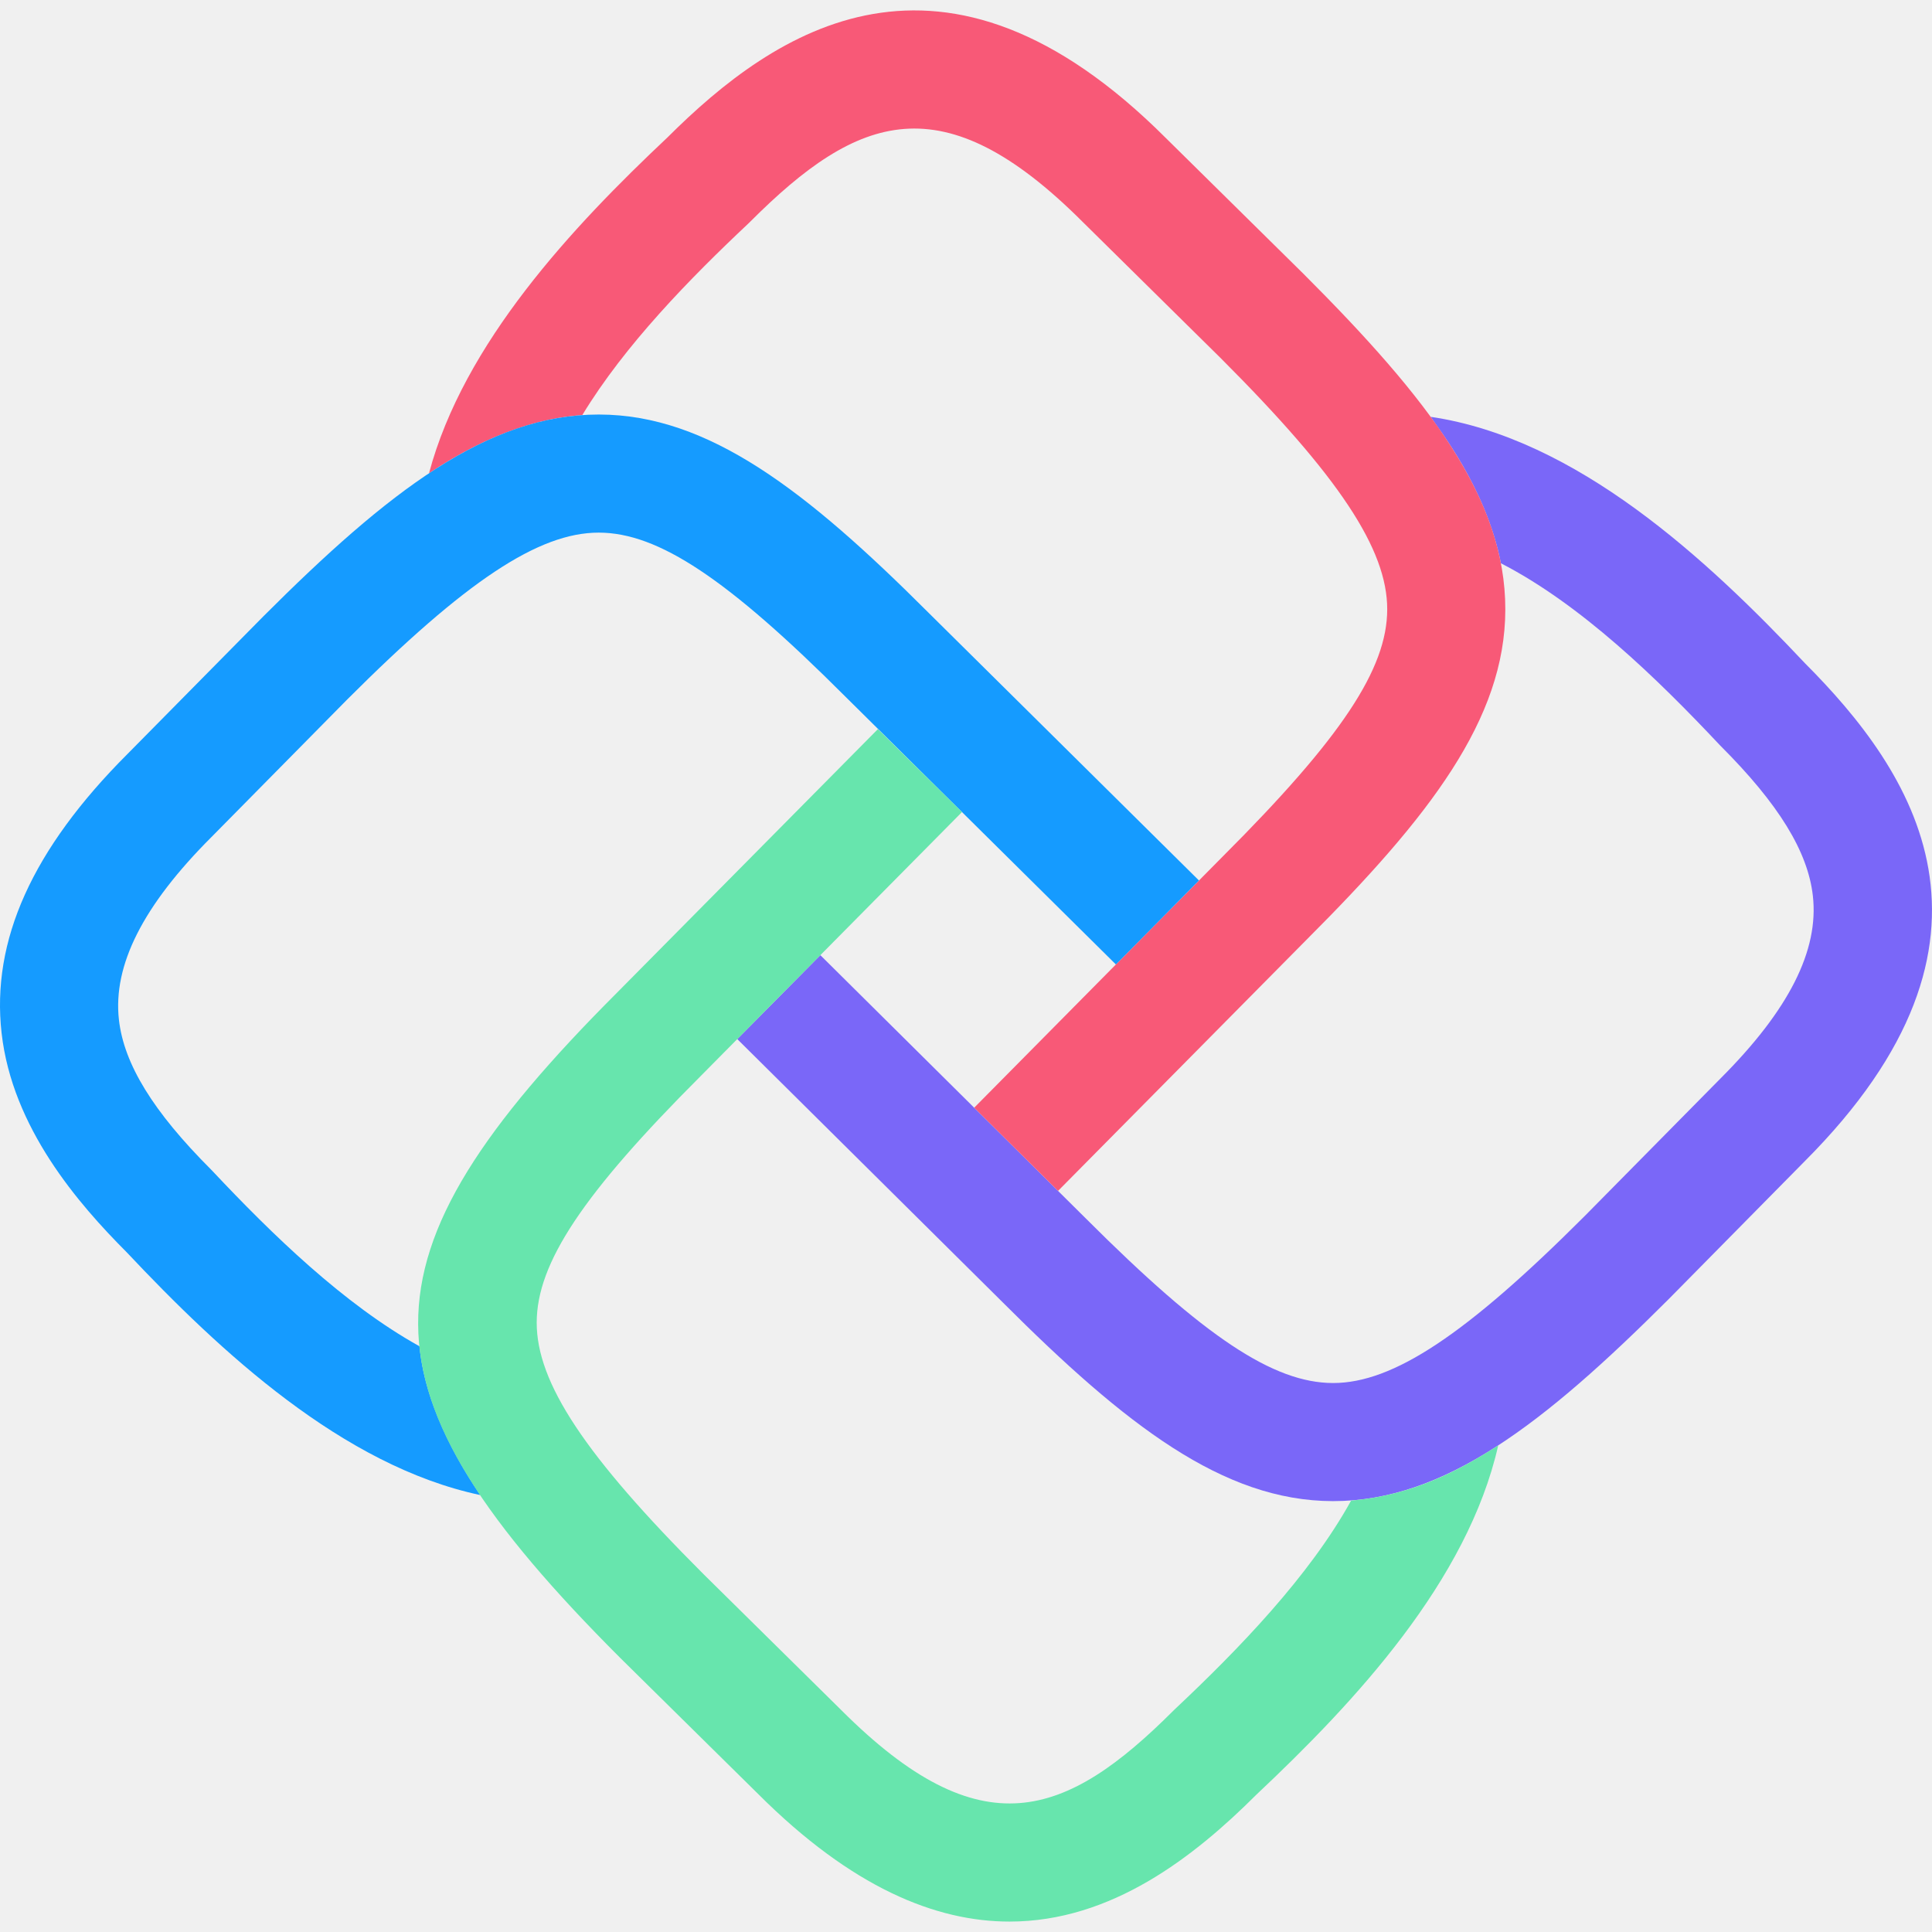
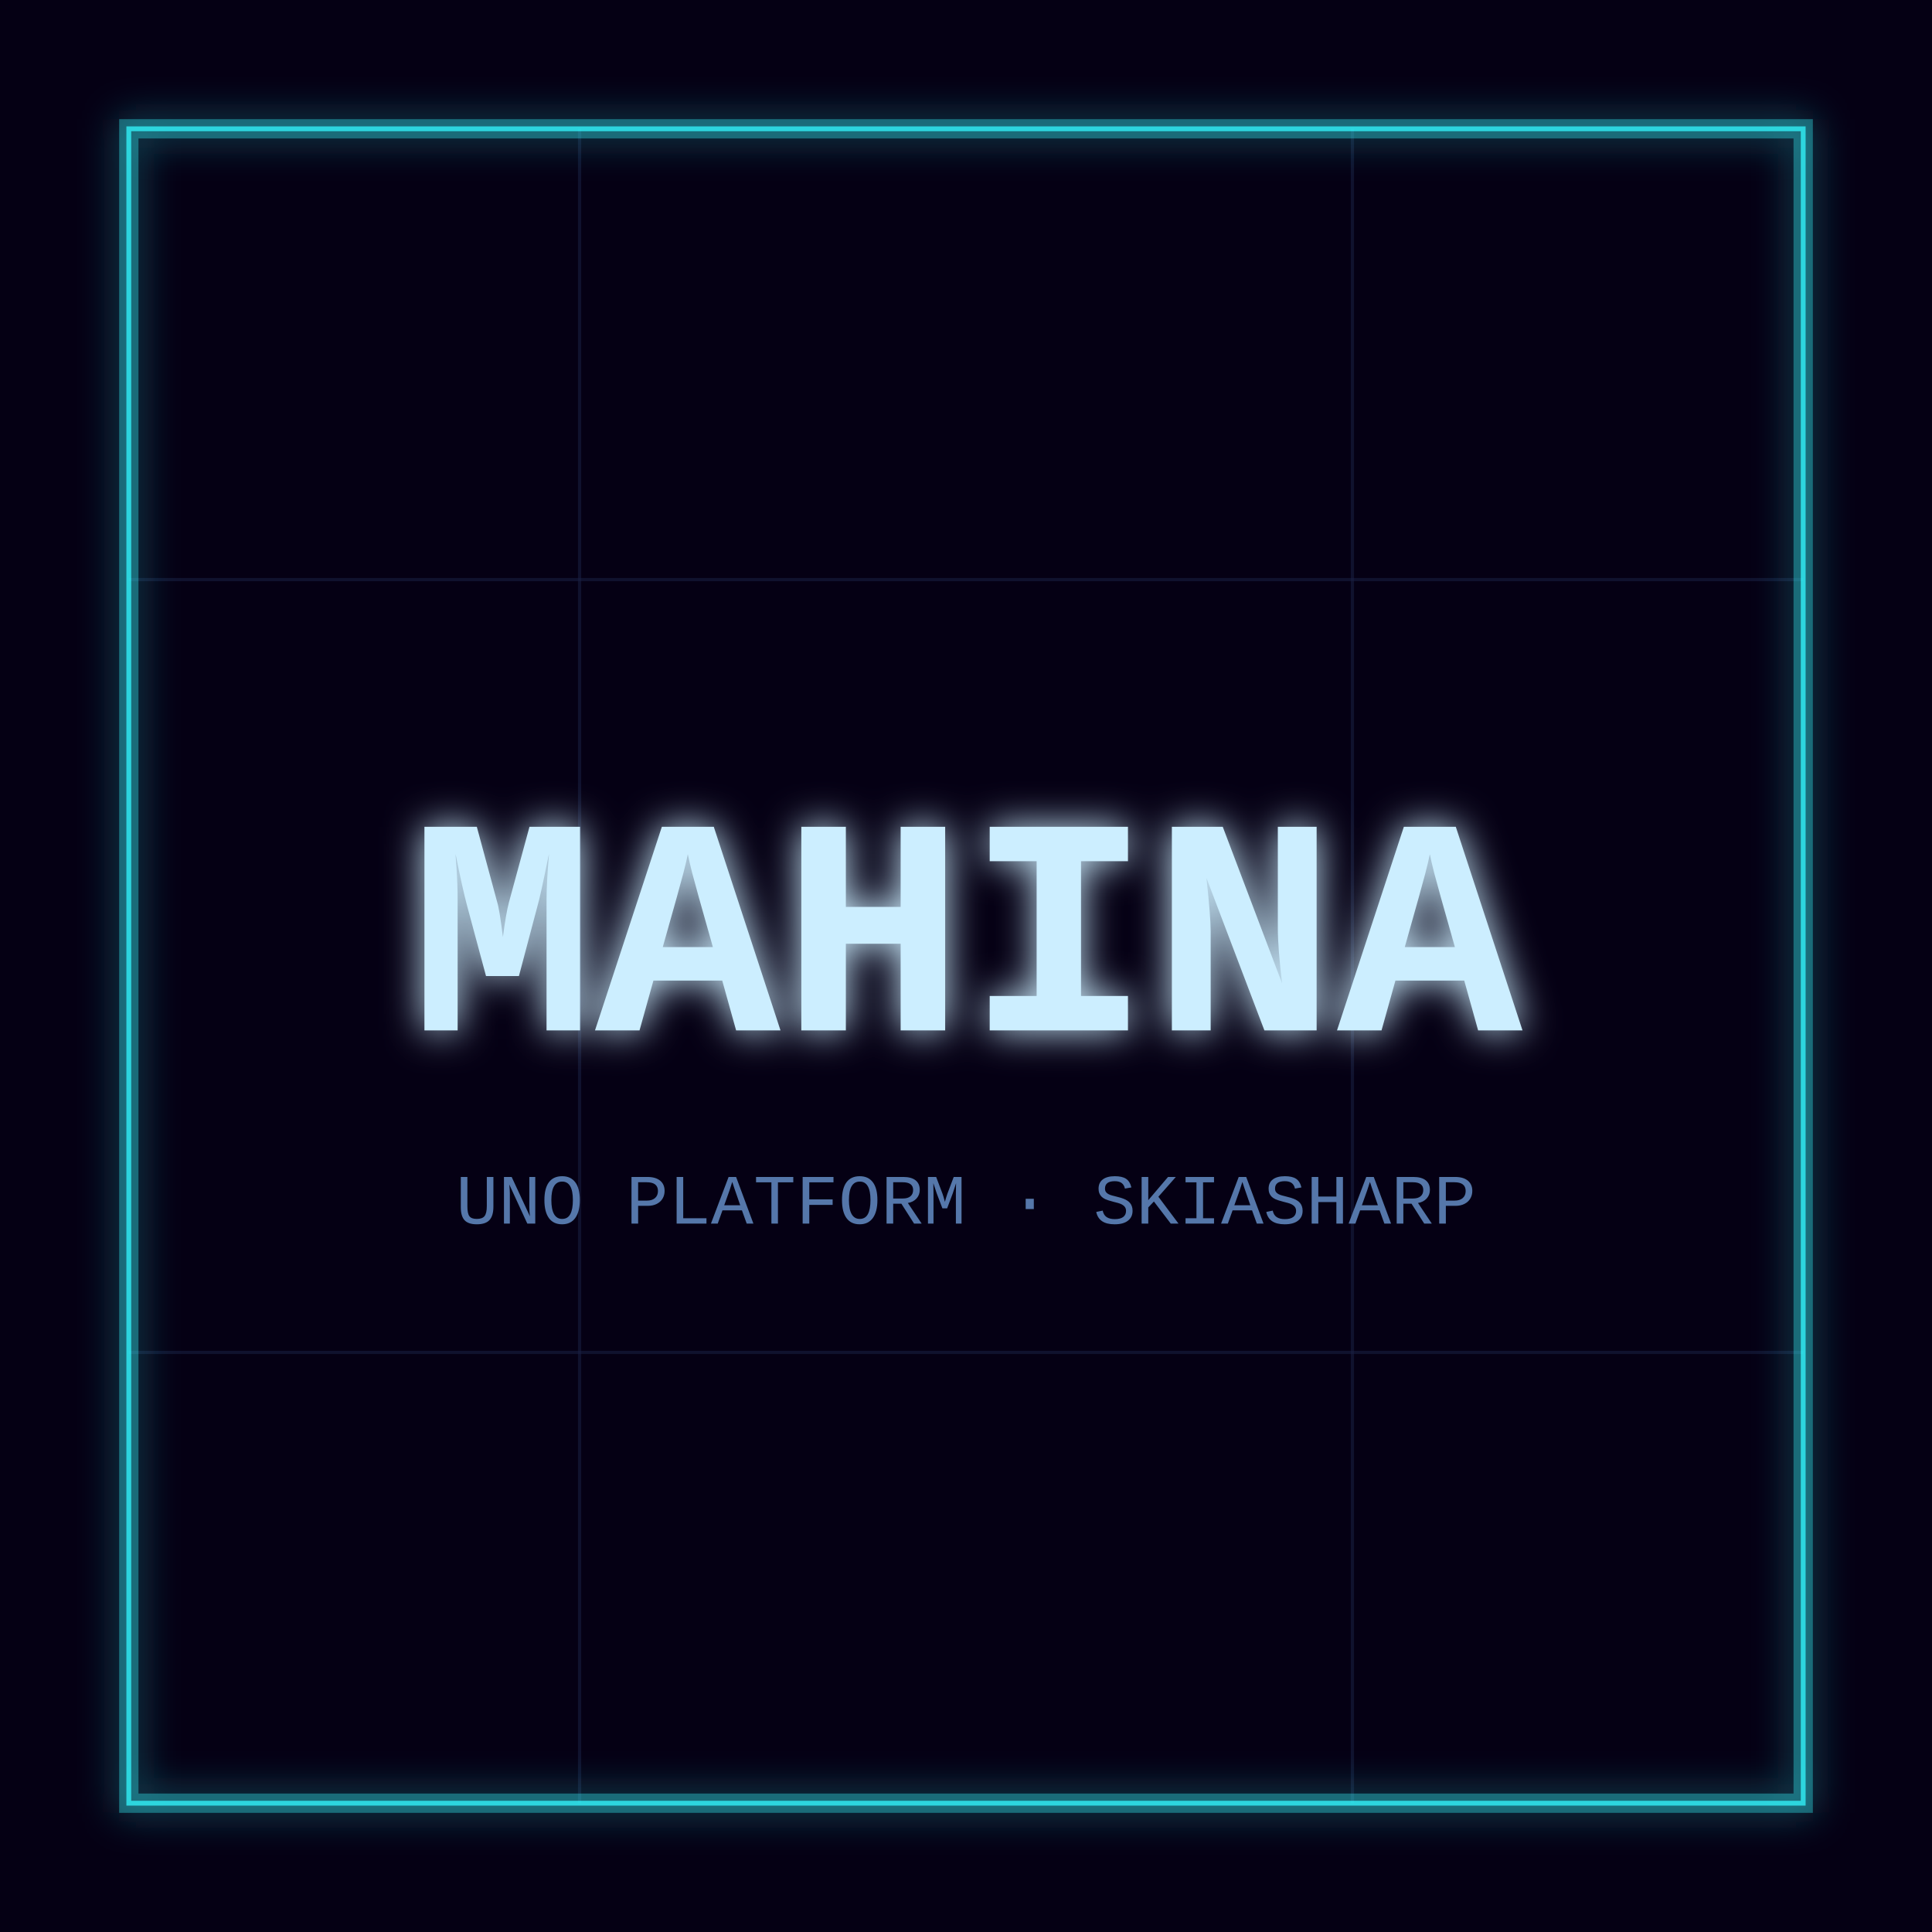
- <svg xmlns="http://www.w3.org/2000/svg" xmlns:xlink="http://www.w3.org/1999/xlink" width="450" height="450" viewBox="0 0 50.37 49.827" version="1.1" id="svg151">
-   <defs id="defs105">
-     <path id="aj28a0fd1a" d="M 1.738,0.156 3.927,2.323 2.347,3.919 0.101,1.81 Z" />
-     <path id="fdje57jgic" d="M 2.201,0.066 3.855,1.703 1.69,3.894 0.093,2.311 Z" />
-     <path id="6bg72xwlze" d="M 2.398,0.044 3.994,1.624 1.886,3.869 0.232,2.232 Z" />
-     <path id="eaqjnja8wg" d="M 1.736,0.023 3.981,2.132 2.344,3.786 0.156,1.619 Z" />
+ <svg xmlns="http://www.w3.org/2000/svg" viewBox="0 0 600 600" width="600" height="600">
+   <defs>
+     <filter id="glow" x="-50%" y="-50%" width="200%" height="200%">
+       <feGaussianBlur stdDeviation="6" result="blur" />
+       <feMerge>
+         <feMergeNode in="blur" />
+         <feMergeNode in="SourceGraphic" />
+       </feMerge>
+     </filter>
  </defs>
-   <g fill="none" fill-rule="evenodd" id="g149" transform="translate(-2.9304427e-4,-1.6465461e-4)">
-     <g id="g147">
-       <g id="g145">
-         <path fill="#7a67f8" d="M 34.758,38.865 H 34.746 C 31.892,38.86 29.342,36.882 26.152,33.692 l -6.93,-6.873 2.166,-2.188 6.937,6.88 c 3.075,3.074 4.876,4.272 6.427,4.275 h 0.005 c 1.567,0 3.467,-1.262 6.558,-4.353 l 3.541,-3.587 c 1.784,-1.784 2.57,-3.34 2.408,-4.762 -0.13,-1.156 -0.894,-2.397 -2.401,-3.904 L 44.83,19.146 C 43.202,17.414 41.211,15.483 39.131,14.414 38.745,12.437 37.48,10.881 37.3,10.596 c 3.803,0.559 7.197,3.703 9.758,6.424 2.788,2.794 5.803,7.176 -0.018,12.996 l -3.54,3.588 c -3.251,3.25 -5.844,5.261 -8.742,5.261" id="path107" />
-         <path fill="#f85977" d="m 25.399,28.608 6.492,-6.562 c 3.076,-3.076 4.274,-4.877 4.276,-6.428 0.004,-1.567 -1.257,-3.469 -4.352,-6.563 L 28.228,5.515 C 24.58,1.867 22.369,2.699 19.561,5.507 L 19.528,5.54 c -1.54,1.448 -3.237,3.182 -4.346,5.01 -1.031,0.073 -2.361,0.424 -3.997,1.518 0.906,-3.397 3.737,-6.422 6.216,-8.755 2.794,-2.789 7.177,-5.804 12.997,0.017 l 3.588,3.54 c 3.255,3.256 5.266,5.851 5.26,8.754 -0.005,2.854 -1.982,5.404 -5.172,8.594 l -6.489,6.559 z" id="path109" />
-         <path fill="#159bff" d="M 12.522,38.707 C 8.939,37.946 5.746,34.972 3.308,32.382 2.035,31.106 0.321,29.13 0.042,26.663 c -0.274,-2.414 0.8,-4.795 3.283,-7.278 l 3.542,-3.588 c 3.25,-3.25 5.843,-5.261 8.74,-5.261 h 0.013 c 2.854,0.005 5.404,1.983 8.593,5.172 l 7.046,6.976 -2.165,2.19 -7.053,-6.983 c -3.076,-3.076 -4.876,-4.273 -6.427,-4.276 h -0.006 c -1.566,0 -3.466,1.261 -6.557,4.352 L 5.51,21.555 c -1.784,1.784 -2.57,3.34 -2.409,4.762 0.131,1.156 0.894,2.396 2.402,3.904 l 0.033,0.034 c 1.55,1.649 3.43,3.479 5.401,4.573 0.168,1.739 1.2,3.297 1.585,3.88" id="path111" />
-         <path fill="#67e5ad" d="m 26.32,49.827 c -1.925,0 -4.114,-0.886 -6.557,-3.33 l -3.588,-3.54 C 9.167,35.949 9.151,32.546 16.086,25.61 l 6.802,-6.872 2.193,2.162 -6.812,6.882 c -3.076,3.076 -4.273,4.877 -4.276,6.427 -0.003,1.568 1.258,3.47 4.352,6.563 l 3.588,3.541 c 3.646,3.647 5.858,2.816 8.666,0.008 l 0.034,-0.033 c 1.654,-1.555 3.5,-3.46 4.593,-5.437 1.661,-0.14 2.9,-0.841 3.835,-1.438 -0.8,3.537 -3.738,6.69 -6.302,9.102 -1.62,1.618 -3.777,3.312 -6.439,3.312" id="path113" />
-         <g transform="translate(21.154,18.577)" id="g120">
-           <mask id="8jptpqrneb" fill="#ffffff">
-             <use xlink:href="#aj28a0fd1a" id="use115" />
-           </mask>
-           <path d="M 0.101,1.81 1.738,0.156 3.927,2.323 2.347,3.919 Z" mask="url(#8jptpqrneb)" id="path118" />
-         </g>
-         <g transform="translate(27.404,20.981)" id="g127">
-           <mask id="b2iljpfwbd" fill="#ffffff">
-             <use xlink:href="#fdje57jgic" id="use122" />
-           </mask>
-           <path d="M 2.201,0.066 3.855,1.703 1.69,3.894 0.093,2.311 Z" mask="url(#b2iljpfwbd)" id="path125" />
-         </g>
-         <g transform="translate(18.99,24.587)" id="g134">
-           <mask id="gj70tyfpnf" fill="#ffffff">
-             <use xlink:href="#6bg72xwlze" id="use129" />
-           </mask>
-           <path d="M 1.886,3.869 0.232,2.232 2.398,0.044 3.994,1.624 Z" mask="url(#gj70tyfpnf)" id="path132" />
-         </g>
-         <g transform="translate(25.24,26.99)" id="g141">
-           <mask id="z7vhvduckh" fill="#ffffff">
-             <use xlink:href="#eaqjnja8wg" id="use136" />
-           </mask>
-           <path d="M 3.981,2.132 2.344,3.786 0.156,1.619 1.736,0.023 Z" mask="url(#z7vhvduckh)" id="path139" />
-         </g>
-       </g>
-     </g>
+   <rect width="600" height="600" fill="#050014" />
+   <g stroke="#1a2244" stroke-width="1" stroke-opacity="0.55">
+     <line x1="40" y1="180" x2="560" y2="180" />
+     <line x1="40" y1="420" x2="560" y2="420" />
+     <line x1="180" y1="40" x2="180" y2="560" />
+     <line x1="420" y1="40" x2="420" y2="560" />
  </g>
+   <rect x="40" y="40" width="520" height="520" fill="none" stroke="#33F8FF" stroke-opacity="0.35" stroke-width="6" filter="url(#glow)" />
+   <rect x="40" y="40" width="520" height="520" fill="none" stroke="#33F8FF" stroke-opacity="0.75" stroke-width="1.5" />
+   <text x="300" y="320" text-anchor="middle" font-family="Consolas, 'Courier New', monospace" font-size="96" font-weight="bold" fill="#CCEEFF" filter="url(#glow)">MAHINA</text>
+   <text x="300" y="380" text-anchor="middle" font-family="Consolas, 'Courier New', monospace" font-size="22" fill="#5577AA">UNO PLATFORM · SKIASHARP</text>
</svg>
